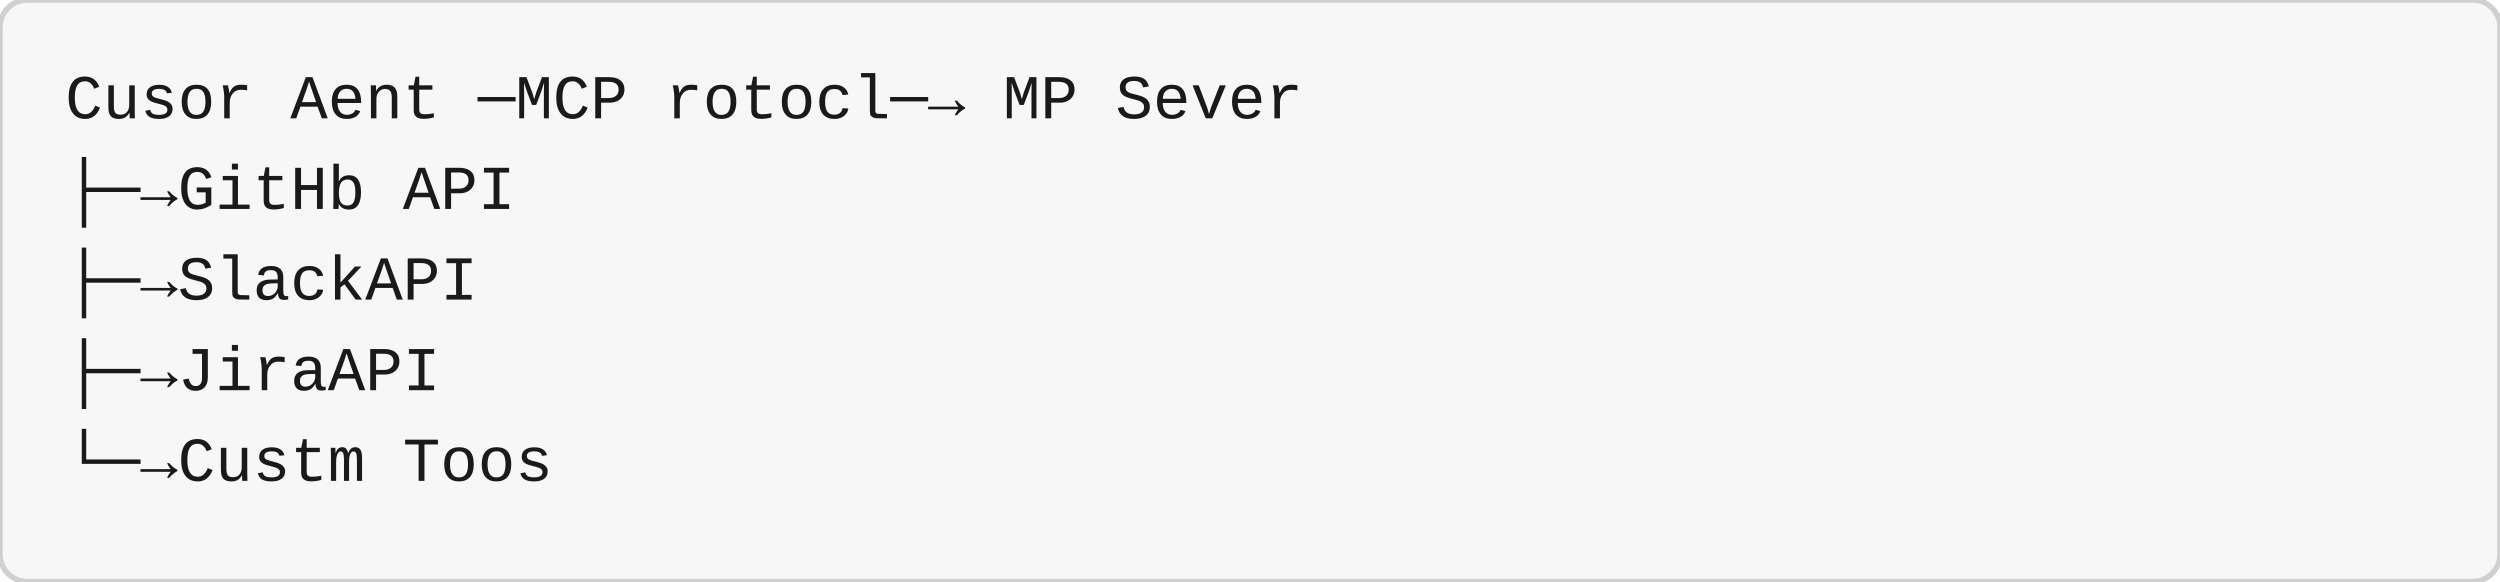
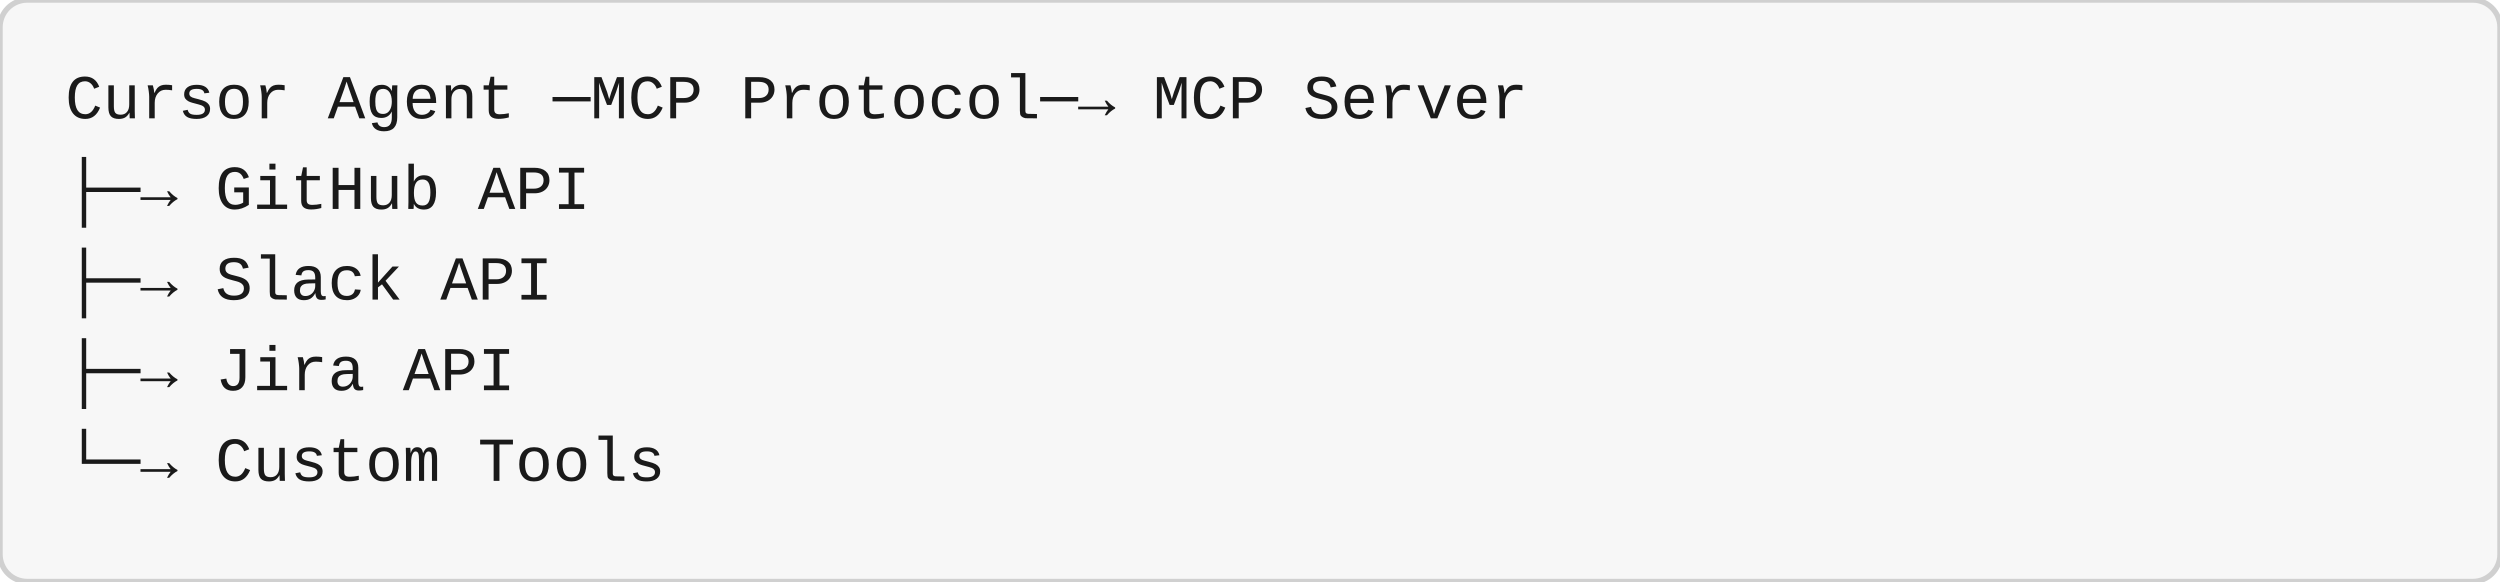
<svg xmlns="http://www.w3.org/2000/svg" viewBox="0 0 920 214" width="920" height="214">
  <rect width="920" height="214" rx="10" ry="10" fill="#f7f7f7" stroke="#d0d0d0" stroke-width="2" />
-   <text x="24" y="43.55" text-anchor="start" font-family="Consolas, 'Courier New', monospace" font-size="23.00" fill="#1a1a1a">Cusor Aent ─MCP rotocl─→ MP Sever</text>
-   <text x="24" y="76.9" text-anchor="start" font-family="Consolas, 'Courier New', monospace" font-size="23.00" fill="#1a1a1a">                            ├─→GitHb API</text>
-   <text x="24" y="110.25" text-anchor="start" font-family="Consolas, 'Courier New', monospace" font-size="23.00" fill="#1a1a1a">                            ├─→SlackAPI</text>
-   <text x="24" y="143.6" text-anchor="start" font-family="Consolas, 'Courier New', monospace" font-size="23.00" fill="#1a1a1a">                            ├─→JiraAPI</text>
-   <text x="24" y="176.95" text-anchor="start" font-family="Consolas, 'Courier New', monospace" font-size="23.00" fill="#1a1a1a">                            └─→Custm Toos</text>
+   <text x="24" y="43.55" text-anchor="start" font-family="Consolas, 'Courier New', monospace" font-size="23.00" fill="#1a1a1a">Cursor Agent ─MCP Protocol─→ MCP Server</text>
+   <text x="24" y="76.9" text-anchor="start" font-family="Consolas, 'Courier New', monospace" font-size="23.00" fill="#1a1a1a">                            ├─→ GitHub API</text>
+   <text x="24" y="110.25" text-anchor="start" font-family="Consolas, 'Courier New', monospace" font-size="23.00" fill="#1a1a1a">                            ├─→ Slack API</text>
+   <text x="24" y="143.6" text-anchor="start" font-family="Consolas, 'Courier New', monospace" font-size="23.00" fill="#1a1a1a">                            ├─→ Jira API</text>
+   <text x="24" y="176.95" text-anchor="start" font-family="Consolas, 'Courier New', monospace" font-size="23.00" fill="#1a1a1a">                            └─→ Custom Tools</text>
</svg>
